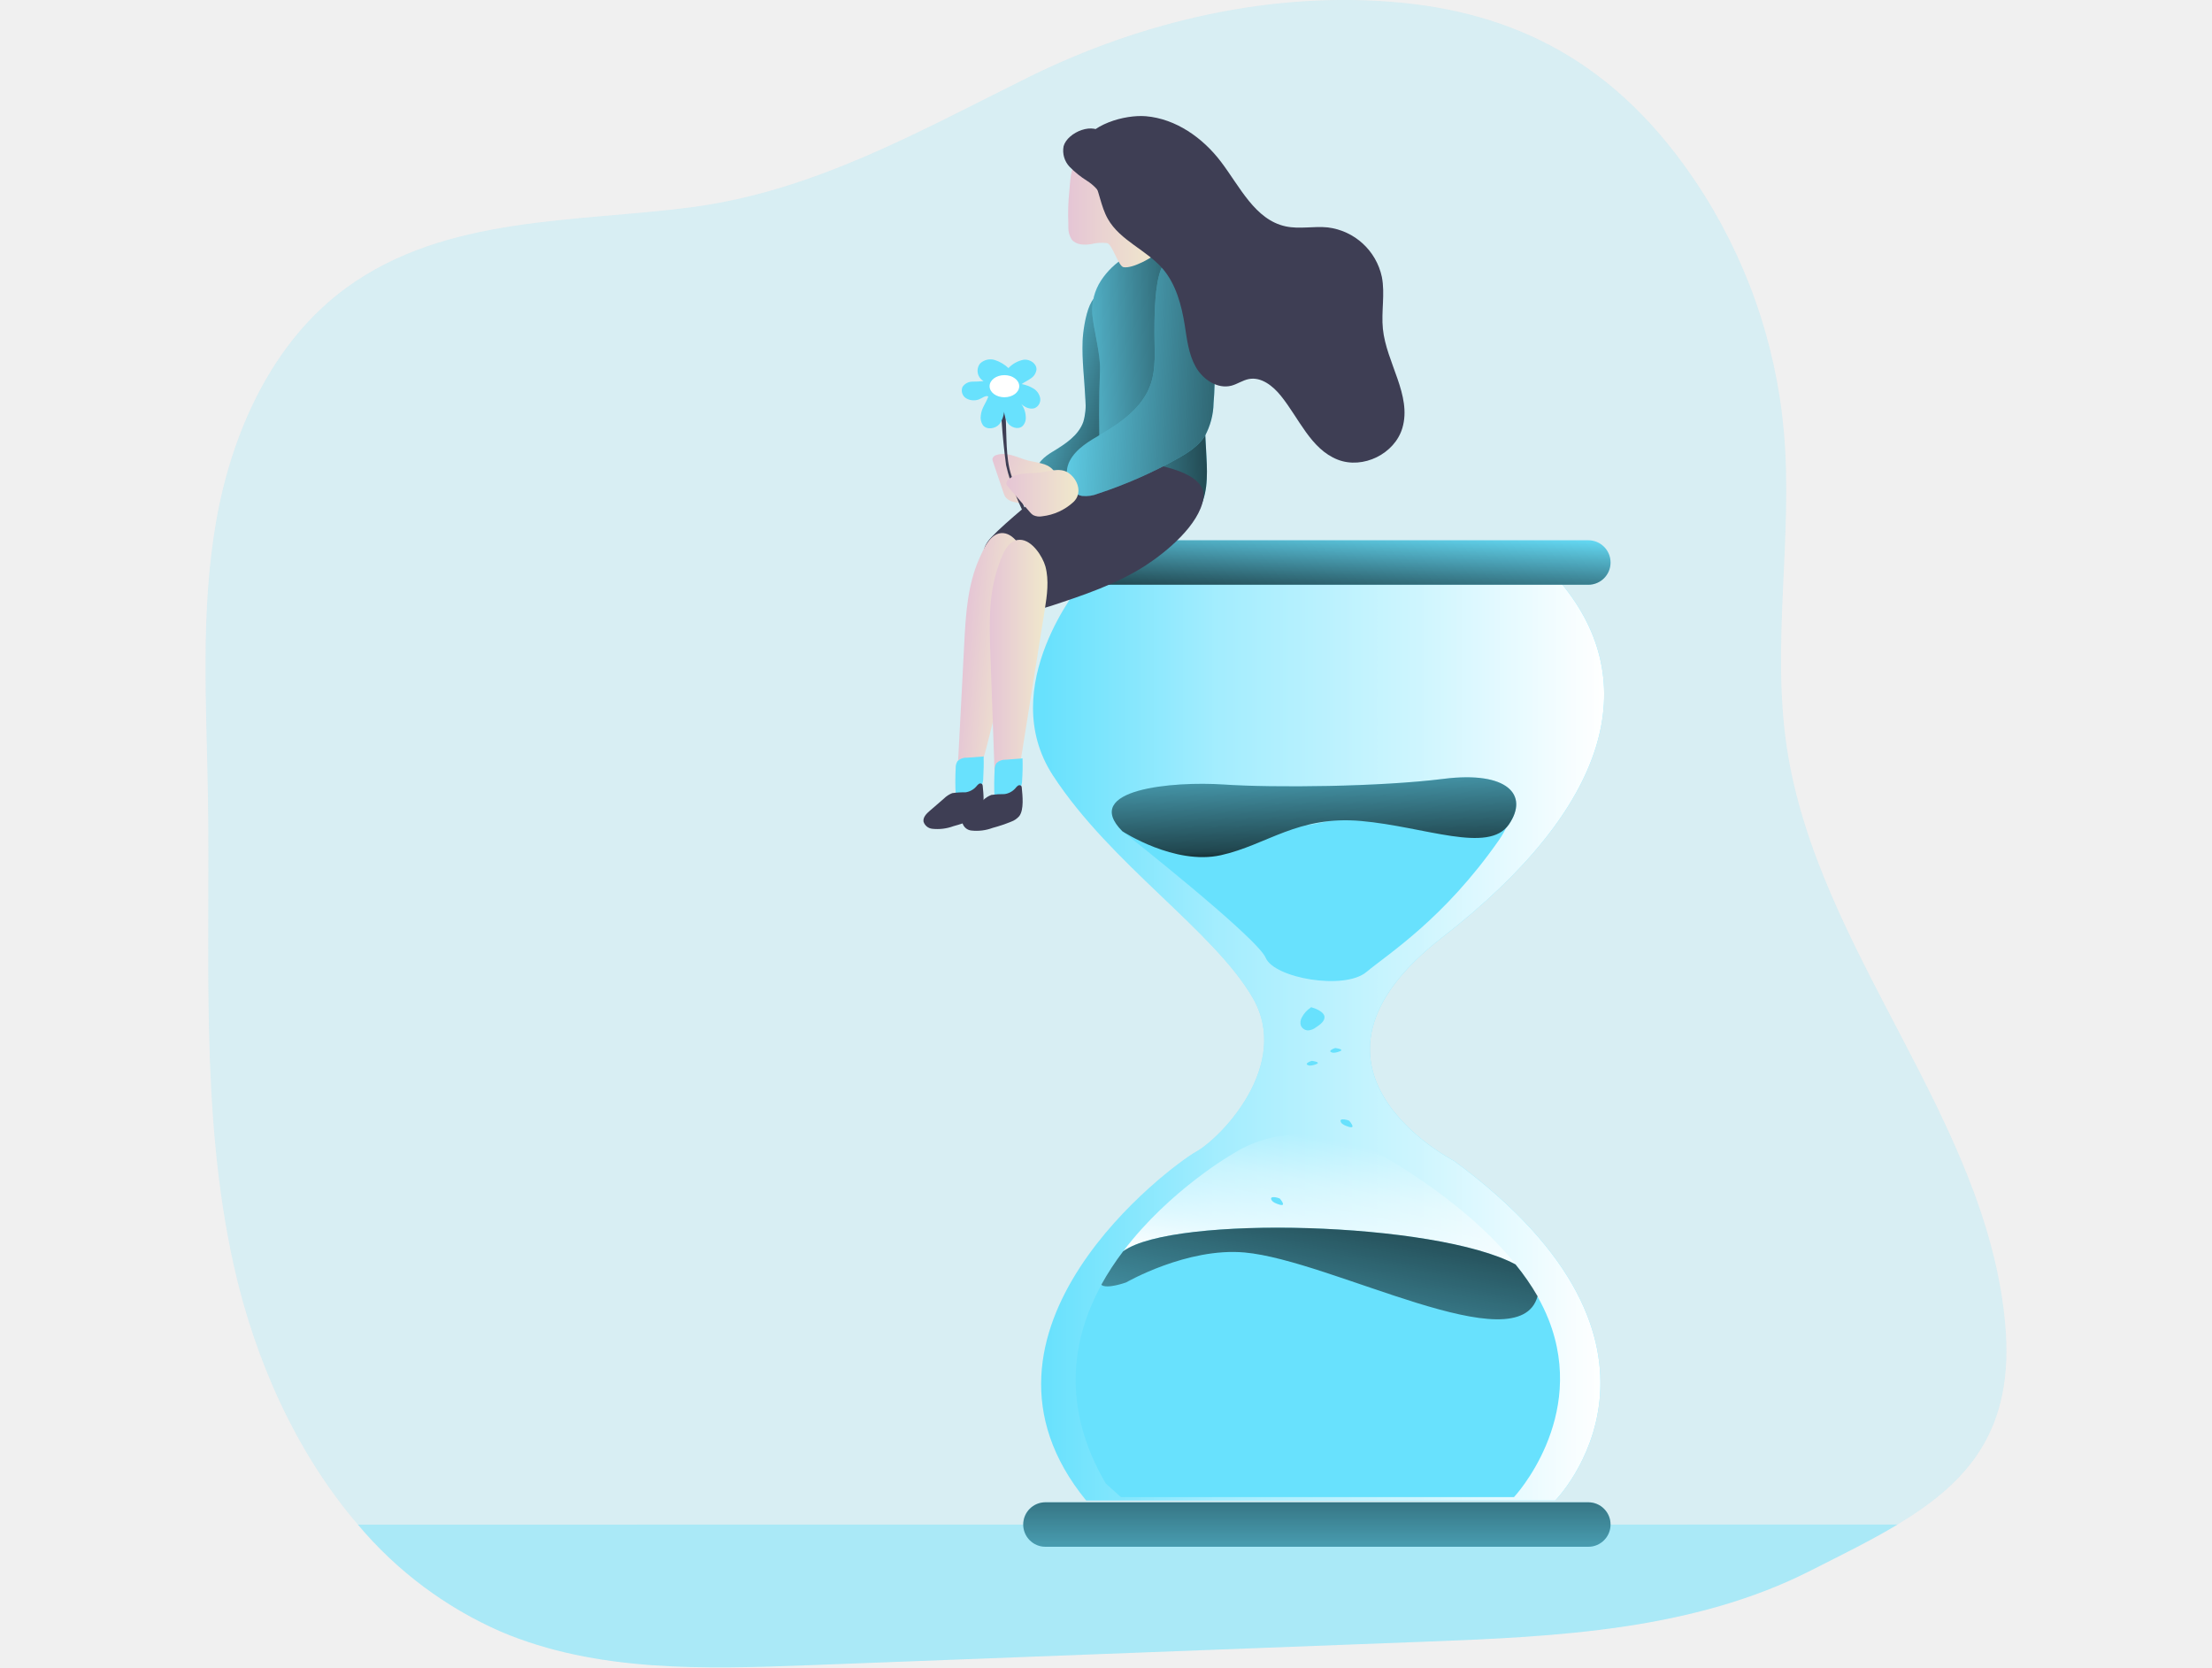
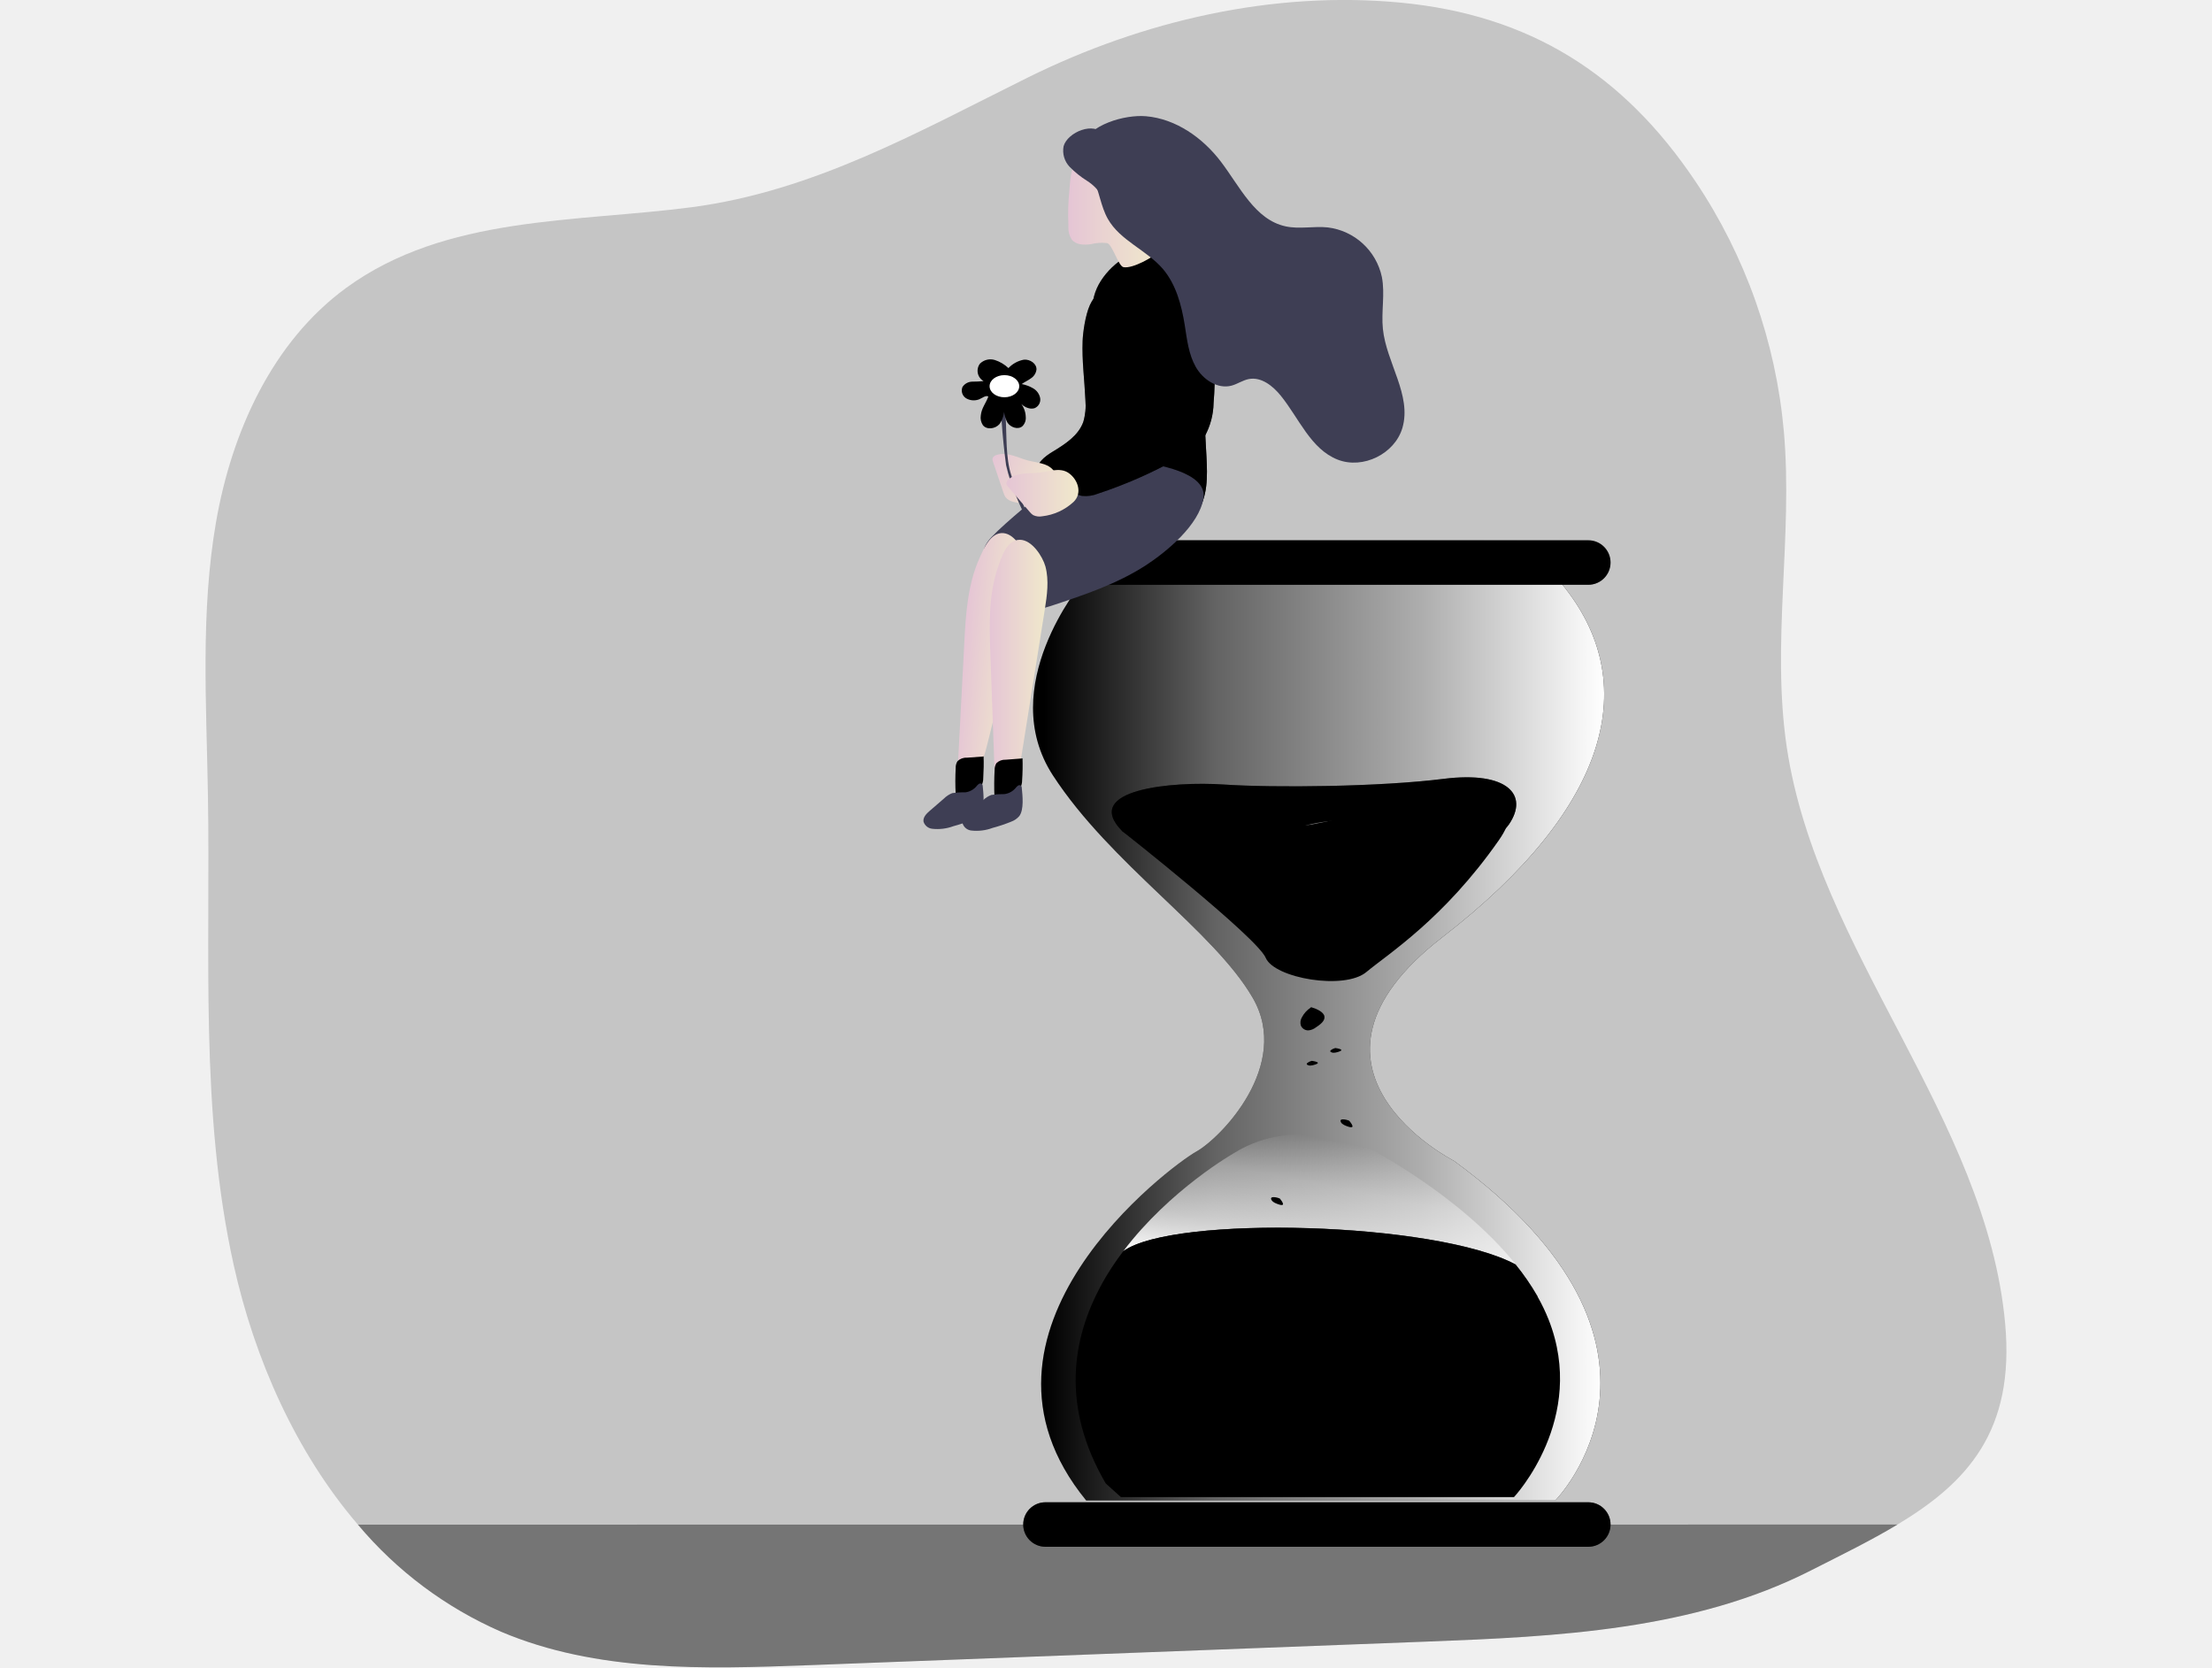
<svg xmlns="http://www.w3.org/2000/svg" xmlns:xlink="http://www.w3.org/1999/xlink" id="Layer_1" data-name="Layer 1" viewBox="0 0 411.75 381.17" width="406" height="306" class="illustration styles_illustrationTablet__1DWOa">
  <defs>
    <linearGradient id="linear-gradient" x1="232.44" y1="110.89" x2="196.04" y2="99.3" gradientUnits="userSpaceOnUse">
      <stop offset="0.01" />
      <stop offset="0.13" stop-opacity="0.69" />
      <stop offset="1" stop-opacity="0" />
    </linearGradient>
    <linearGradient id="linear-gradient-2" x1="-274.66" y1="789.08" x2="-258.14" y2="789.08" gradientTransform="translate(743.22 -506.79) rotate(21.98)" gradientUnits="userSpaceOnUse">
      <stop offset="0" stop-color="#e5c5d5" />
      <stop offset="0.42" stop-color="#ead4d1" />
      <stop offset="1" stop-color="#f0e9cb" />
    </linearGradient>
    <linearGradient id="linear-gradient-3" x1="203.24" y1="253.45" x2="333.82" y2="253.45" gradientUnits="userSpaceOnUse">
      <stop offset="0.02" stop-color="#fff" stop-opacity="0" />
      <stop offset="0.32" stop-color="#fff" stop-opacity="0.39" />
      <stop offset="0.68" stop-color="#fff" stop-opacity="0.68" />
      <stop offset="1" stop-color="#fff" />
    </linearGradient>
    <linearGradient id="linear-gradient-4" x1="253.56" y1="138.98" x2="254.56" y2="119.39" xlink:href="#linear-gradient" />
    <linearGradient id="linear-gradient-5" x1="254.09" y1="324.67" x2="254.09" y2="371.59" xlink:href="#linear-gradient" />
    <linearGradient id="linear-gradient-6" x1="274.16" y1="275.81" x2="267.27" y2="310.12" xlink:href="#linear-gradient-3" />
    <linearGradient id="linear-gradient-7" x1="274.94" y1="279.5" x2="259.73" y2="355.23" xlink:href="#linear-gradient" />
    <linearGradient id="linear-gradient-8" x1="267.93" y1="213.85" x2="266.76" y2="178.03" xlink:href="#linear-gradient" />
    <linearGradient id="linear-gradient-9" x1="248.93" y1="100.35" x2="204.75" y2="102.01" xlink:href="#linear-gradient" />
    <linearGradient id="linear-gradient-10" x1="211.27" y1="63" x2="232.16" y2="63" gradientTransform="matrix(1, 0, 0, 1, 0, 0)" xlink:href="#linear-gradient-2" />
    <linearGradient id="linear-gradient-11" x1="263.45" y1="103.71" x2="204.54" y2="100.73" xlink:href="#linear-gradient" />
    <linearGradient id="linear-gradient-12" x1="58.11" y1="296.69" x2="71.3" y2="296.69" gradientTransform="translate(155.1 -134.92) rotate(5.01)" xlink:href="#linear-gradient-2" />
    <linearGradient id="linear-gradient-13" x1="193.35" y1="167.94" x2="206.55" y2="167.94" gradientTransform="matrix(1, 0, 0, 1, 0, 0)" xlink:href="#linear-gradient-2" />
    <linearGradient id="linear-gradient-14" x1="197.12" y1="128.1" x2="213.65" y2="128.1" gradientTransform="matrix(1, 0, 0, 1, 0, 0)" xlink:href="#linear-gradient-2" />
  </defs>
-   <path d="M400.88,363.85c-6,3.62-12.74,6.92-19.77,10.48C354.28,388,323,389.48,293.47,390.6L152.06,396c-23.82.9-48.53,1.65-70.46-7.66a89.36,89.36,0,0,1-32.71-24.47C34.7,347.33,25.26,326,20.5,304.57c-7.78-35.06-5.31-71.44-5.9-107.34-.34-20.91-1.73-42,1.86-62.61S29.32,93.47,46.21,81.13c22.71-16.58,52.45-14.95,79-18.44,28-3.68,52-17.35,76.95-29.7,26.14-12.92,55.91-19.84,85.11-17.07,29.52,2.82,50.92,16.26,67.46,40.93a122,122,0,0,1,20.17,57.06c2.13,24-2.89,48.38.67,72.23,7,46.73,45.64,84.69,49.93,131.75C427.75,342.46,416.85,354.24,400.88,363.85Z" transform="translate(-14.05 -15.32)" fill="#68e1fd" opacity="0.18" style="isolation: isolate;" />
-   <path d="M400.88,363.85c-6,3.62-12.74,6.92-19.77,10.48C354.28,388,323,389.48,293.47,390.6L152.06,396c-23.82.9-48.53,1.65-70.46-7.66a89.36,89.36,0,0,1-32.71-24.47Z" transform="translate(-14.05 -15.32)" fill="#68e1fd" opacity="0.41" />
-   <path d="M214.58,93.24c-.18,4.52.44,9,.64,13.55a13.36,13.36,0,0,1-.49,5c-1.12,3.12-4.16,5.07-7,6.79-1.8,1.09-3.85,2.65-3.6,4.75a3.75,3.75,0,0,0,3.4,2.94,10.2,10.2,0,0,0,4.71-.92,21.68,21.68,0,0,0,8.1-4.78c4.53-4.71,4.68-12,4.34-18.53-.29-5.48-.76-11.5-3.54-16.38C216.66,77.86,214.74,89.33,214.58,93.24Z" transform="translate(-14.05 -15.32)" fill="#68e1fd" />
+   <path d="M400.88,363.85c-6,3.62-12.74,6.92-19.77,10.48C354.28,388,323,389.48,293.47,390.6L152.06,396c-23.82.9-48.53,1.65-70.46-7.66a89.36,89.36,0,0,1-32.71-24.47C34.7,347.33,25.26,326,20.5,304.57c-7.78-35.06-5.31-71.44-5.9-107.34-.34-20.91-1.73-42,1.86-62.61S29.32,93.47,46.21,81.13c22.71-16.58,52.45-14.95,79-18.44,28-3.68,52-17.35,76.95-29.7,26.14-12.92,55.91-19.84,85.11-17.07,29.52,2.82,50.92,16.26,67.46,40.93a122,122,0,0,1,20.17,57.06c2.13,24-2.89,48.38.67,72.23,7,46.73,45.64,84.69,49.93,131.75C427.75,342.46,416.85,354.24,400.88,363.85Z" transform="translate(-14.05 -15.32)" fill="currentColor" opacity="0.18" style="isolation: isolate;" />
+   <path d="M400.88,363.85c-6,3.62-12.74,6.92-19.77,10.48C354.28,388,323,389.48,293.47,390.6L152.06,396c-23.82.9-48.53,1.65-70.46-7.66a89.36,89.36,0,0,1-32.71-24.47Z" transform="translate(-14.05 -15.32)" fill="currentColor" opacity="0.41" />
+   <path d="M214.58,93.24c-.18,4.52.44,9,.64,13.55a13.36,13.36,0,0,1-.49,5c-1.12,3.12-4.16,5.07-7,6.79-1.8,1.09-3.85,2.65-3.6,4.75a3.75,3.75,0,0,0,3.4,2.94,10.2,10.2,0,0,0,4.71-.92,21.68,21.68,0,0,0,8.1-4.78c4.53-4.71,4.68-12,4.34-18.53-.29-5.48-.76-11.5-3.54-16.38C216.66,77.86,214.74,89.33,214.58,93.24Z" transform="translate(-14.05 -15.32)" fill="currentColor" />
  <path d="M214.58,93.24c-.18,4.52.44,9,.64,13.55a13.36,13.36,0,0,1-.49,5c-1.12,3.12-4.16,5.07-7,6.79-1.8,1.09-3.85,2.65-3.6,4.75a3.75,3.75,0,0,0,3.4,2.94,10.2,10.2,0,0,0,4.71-.92,21.68,21.68,0,0,0,8.1-4.78c4.53-4.71,4.68-12,4.34-18.53-.29-5.48-.76-11.5-3.54-16.38C216.66,77.86,214.74,89.33,214.58,93.24Z" transform="translate(-14.05 -15.32)" fill="url(#linear-gradient)" />
  <path d="M201.22,120.34c-2.07-.72-4.27-1.7-6.34-1a1.26,1.26,0,0,0-.89.75,1.42,1.42,0,0,0,.11.81l2.4,7.11a3.91,3.91,0,0,0,.47,1,3.26,3.26,0,0,0,1.83,1.05,12.71,12.71,0,0,0,7.9-.37c2.62-1,2.85-4.22,1.46-6.48S203.62,121.17,201.22,120.34Z" transform="translate(-14.05 -15.32)" fill="url(#linear-gradient-2)" />
  <path d="M196.34,107.49c.68.17.42.57.49,1.26.47,4.38.07,9.31,1,13.6s3.79,8.09,4.32,12.47c-2.11-4.32-4-8.42-5.07-13.16C196.89,120.49,195.31,107.49,196.34,107.49Z" transform="translate(-14.05 -15.32)" fill="#3e3e54" />
-   <path d="M214.41,148.54s-19.86,23.72-6.62,44.05,36.73,35.45,45.67,50.83-7.28,32.06-12.91,35.18-56.92,40.93-25.15,79.76H322.63s34.75-35.18-23.17-77.67c0,0-41.37-21.11-2.65-51.09s45.67-58.52,27.31-80.8Z" transform="translate(-14.05 -15.32)" fill="#68e1fd" />
+   <path d="M214.41,148.54s-19.86,23.72-6.62,44.05,36.73,35.45,45.67,50.83-7.28,32.06-12.91,35.18-56.92,40.93-25.15,79.76H322.63s34.75-35.18-23.17-77.67c0,0-41.37-21.11-2.65-51.09s45.67-58.52,27.31-80.8Z" transform="translate(-14.05 -15.32)" fill="currentColor" />
  <path d="M214.41,148.54s-19.86,23.72-6.62,44.05,36.73,35.45,45.67,50.83-7.28,32.06-12.91,35.18-56.92,40.93-25.15,79.76H322.63s34.75-35.18-23.17-77.67c0,0-41.37-21.11-2.65-51.09s45.67-58.52,27.31-80.8Z" transform="translate(-14.05 -15.32)" fill="url(#linear-gradient-3)" />
-   <rect x="186.95" y="123.51" width="134.28" height="10.17" rx="5.08" fill="#68e1fd" />
-   <rect x="186.95" y="343.44" width="134.28" height="10.17" rx="5.08" fill="#68e1fd" />
+   <rect x="186.95" y="123.51" width="134.28" height="10.17" rx="5.08" fill="currentColor" />
+   <rect x="186.95" y="343.44" width="134.28" height="10.17" rx="5.08" fill="currentColor" />
  <rect x="186.95" y="123.51" width="134.28" height="10.17" rx="5.08" fill="url(#linear-gradient-4)" />
  <rect x="186.95" y="343.44" width="134.28" height="10.17" rx="5.08" fill="url(#linear-gradient-5)" />
  <path d="M313.58,304.35c-18.17-9.7-78.29-11.31-89.7-3,10.65-14.1,25.28-22.4,25.28-22.4,14.4-9,30.78-1.18,30.78-1.18S300.77,288.43,313.58,304.35Z" transform="translate(-14.05 -15.32)" fill="url(#linear-gradient-6)" />
-   <path d="M313.2,357.58H223.34l-3.47-3.12c-10.26-17.56-7.74-33.07-1-45.41a62.46,62.46,0,0,1,5-7.65c11.41-8.36,71.53-6.75,89.7,3a55.07,55.07,0,0,1,5,7.3,41.09,41.09,0,0,1,2.54,5.27C330.07,339.6,313.2,357.58,313.2,357.58Z" transform="translate(-14.05 -15.32)" fill="#68e1fd" />
+   <path d="M313.2,357.58H223.34l-3.47-3.12c-10.26-17.56-7.74-33.07-1-45.41a62.46,62.46,0,0,1,5-7.65c11.41-8.36,71.53-6.75,89.7,3a55.07,55.07,0,0,1,5,7.3,41.09,41.09,0,0,1,2.54,5.27C330.07,339.6,313.2,357.58,313.2,357.58Z" transform="translate(-14.05 -15.32)" fill="currentColor" />
  <path d="M318.6,311.65c-4.29,15.62-47.07-8.21-67-10-13.16-1.17-27.06,6.84-27.06,6.84s-4.49,1.63-5.69.54a62.46,62.46,0,0,1,5-7.65c11.41-8.36,71.53-6.75,89.7,3A55.07,55.07,0,0,1,318.6,311.65Z" transform="translate(-14.05 -15.32)" fill="url(#linear-gradient-7)" />
-   <path d="M223.67,205.36s30.78,24.24,32.77,28.93,18,7.43,23,3.26,17.7-12.12,30.28-30.11-28.79-6.25-42.69-3.64S229.3,189.46,223.67,205.36Z" transform="translate(-14.05 -15.32)" fill="#68e1fd" />
-   <path d="M223.67,205.36s11.92,7.82,22.51,5.47,17.54-9.12,32.1-7.82,29.12,7.56,33.76.79-.33-12.26-14.9-10.43-38.72,2.08-50.3,1.3S214.08,195.72,223.67,205.36Z" transform="translate(-14.05 -15.32)" fill="#68e1fd" />
+   <path d="M223.67,205.36s30.78,24.24,32.77,28.93,18,7.43,23,3.26,17.7-12.12,30.28-30.11-28.79-6.25-42.69-3.64S229.3,189.46,223.67,205.36Z" transform="translate(-14.05 -15.32)" fill="currentColor" />
+   <path d="M223.67,205.36s11.92,7.82,22.51,5.47,17.54-9.12,32.1-7.82,29.12,7.56,33.76.79-.33-12.26-14.9-10.43-38.72,2.08-50.3,1.3S214.08,195.72,223.67,205.36Z" transform="translate(-14.05 -15.32)" fill="currentColor" />
  <path d="M223.67,205.36s11.92,7.82,22.51,5.47,17.54-9.12,32.1-7.82,29.12,7.56,33.76.79-.33-12.26-14.9-10.43-38.72,2.08-50.3,1.3S214.08,195.72,223.67,205.36Z" transform="translate(-14.05 -15.32)" fill="url(#linear-gradient-8)" />
-   <path d="M266.71,245.68a5.9,5.9,0,0,0-2,2.22,2.32,2.32,0,0,0-.24,1.86,1.82,1.82,0,0,0,1.73,1.12,3.28,3.28,0,0,0,1.72-.69c1-.65,2.1-1.48,1.95-2.49s-1.71-1.73-3.05-2.13" transform="translate(-14.05 -15.32)" fill="#68e1fd" />
-   <path d="M272.29,254.93a2.59,2.59,0,0,0-.93.45c-.14.12-.22.25-.11.38a1.17,1.17,0,0,0,.79.23,3.49,3.49,0,0,0,.79-.14c.46-.14,1-.31.89-.51s-.78-.35-1.39-.43" transform="translate(-14.05 -15.32)" fill="#68e1fd" />
-   <path d="M266.91,257.86a2.59,2.59,0,0,0-.93.45c-.14.12-.21.26-.11.38a1.17,1.17,0,0,0,.79.23,3,3,0,0,0,.79-.14c.46-.13,1-.3.9-.51s-.79-.35-1.4-.43" transform="translate(-14.05 -15.32)" fill="#68e1fd" />
-   <path d="M275.46,271.51a3.63,3.63,0,0,0-1.37-.29c-.26,0-.49.06-.55.25a1,1,0,0,0,.44.79,3.13,3.13,0,0,0,.86.46c.57.22,1.21.44,1.4.21s-.28-.89-.73-1.42" transform="translate(-14.05 -15.32)" fill="#68e1fd" />
-   <path d="M259.58,289.29a3.62,3.62,0,0,0-1.36-.29c-.27,0-.5.07-.55.25s.1.52.43.79a3,3,0,0,0,.87.46c.56.22,1.21.44,1.39.21s-.28-.89-.72-1.42" transform="translate(-14.05 -15.32)" fill="#68e1fd" />
-   <path d="M216.78,87a12.51,12.51,0,0,1,2-7.53,17.26,17.26,0,0,1,5.67-5.41,6.81,6.81,0,0,1,4.29-1.28c1.27.16,5.67-4.62,6.7-3.86,2.9,2.15,2.32,10.1,4.78,12.75a79.07,79.07,0,0,1,1.2,10.76l1.47,27.26c.24,4.51.36,9.42-2.34,13a153.67,153.67,0,0,1-19.8-8.82,3.36,3.36,0,0,1-2.19-3.68c-.27-6.78-.27-13.58,0-20.36C218.68,96.19,217.08,90.64,216.78,87Z" transform="translate(-14.05 -15.32)" fill="#68e1fd" />
+   <path d="M266.71,245.68a5.9,5.9,0,0,0-2,2.22,2.32,2.32,0,0,0-.24,1.86,1.82,1.82,0,0,0,1.73,1.12,3.28,3.28,0,0,0,1.72-.69c1-.65,2.1-1.48,1.95-2.49s-1.71-1.73-3.05-2.13" transform="translate(-14.05 -15.32)" fill="currentColor" />
+   <path d="M272.29,254.93a2.59,2.59,0,0,0-.93.45c-.14.12-.22.25-.11.38a1.17,1.17,0,0,0,.79.23,3.49,3.49,0,0,0,.79-.14c.46-.14,1-.31.89-.51s-.78-.35-1.39-.43" transform="translate(-14.05 -15.32)" fill="currentColor" />
+   <path d="M266.91,257.86a2.59,2.59,0,0,0-.93.45c-.14.12-.21.26-.11.38a1.17,1.17,0,0,0,.79.23,3,3,0,0,0,.79-.14c.46-.13,1-.3.9-.51s-.79-.35-1.4-.43" transform="translate(-14.05 -15.32)" fill="currentColor" />
+   <path d="M275.46,271.51a3.63,3.63,0,0,0-1.37-.29c-.26,0-.49.06-.55.25a1,1,0,0,0,.44.79,3.13,3.13,0,0,0,.86.46c.57.22,1.21.44,1.4.21s-.28-.89-.73-1.42" transform="translate(-14.05 -15.32)" fill="currentColor" />
+   <path d="M259.58,289.29a3.62,3.62,0,0,0-1.36-.29c-.27,0-.5.07-.55.25s.1.52.43.79a3,3,0,0,0,.87.46c.56.22,1.21.44,1.39.21s-.28-.89-.72-1.42" transform="translate(-14.05 -15.32)" fill="currentColor" />
+   <path d="M216.78,87a12.51,12.51,0,0,1,2-7.53,17.26,17.26,0,0,1,5.67-5.41,6.81,6.81,0,0,1,4.29-1.28c1.27.16,5.67-4.62,6.7-3.86,2.9,2.15,2.32,10.1,4.78,12.75a79.07,79.07,0,0,1,1.2,10.76l1.47,27.26c.24,4.51.36,9.42-2.34,13a153.67,153.67,0,0,1-19.8-8.82,3.36,3.36,0,0,1-2.19-3.68c-.27-6.78-.27-13.58,0-20.36C218.68,96.19,217.08,90.64,216.78,87Z" transform="translate(-14.05 -15.32)" fill="currentColor" />
  <path d="M216.78,87a12.51,12.51,0,0,1,2-7.53,17.26,17.26,0,0,1,5.67-5.41,6.81,6.81,0,0,1,4.29-1.28c1.27.16,5.67-4.62,6.7-3.86,2.9,2.15,2.32,10.1,4.78,12.75a79.07,79.07,0,0,1,1.2,10.76l1.47,27.26c.24,4.51.36,9.42-2.34,13a153.67,153.67,0,0,1-19.8-8.82,3.36,3.36,0,0,1-2.19-3.68c-.27-6.78-.27-13.58,0-20.36C218.68,96.19,217.08,90.64,216.78,87Z" transform="translate(-14.05 -15.32)" fill="url(#linear-gradient-9)" />
  <path d="M211.32,66.53l0,.78a4.89,4.89,0,0,0,.77,2.77c1,1.24,2.82,1.29,4.37,1.06a10.29,10.29,0,0,1,3.7-.25c1.23.27,2.59,5.31,3.77,5.51,2.15.37,6.71-2.27,8.19-3.6.15-.13-1.57-4-1.51-4.21a1.3,1.3,0,0,0,0-.62l-2.4-11.16a10.67,10.67,0,0,0-1.69-4.44,7.15,7.15,0,0,0-2.63-2c-3.39-1.55-8.36-1-10.84,2.08-1.31,1.63-1.29,4.46-1.5,6.46A50.73,50.73,0,0,0,211.32,66.53Z" transform="translate(-14.05 -15.32)" fill="url(#linear-gradient-10)" />
  <path d="M229,144.58c-6.62,4.27-14.18,6.79-21.65,9.26-1.84.61-4,1.19-5.63.21a6.24,6.24,0,0,1-2.11-2.56c-2.94-5.58-10.29-7.24-6.68-12.41,1.53-2.2,10.2-9.41,12.34-11,4.24-3.15,8.68-6.39,13.89-7.26a25.71,25.71,0,0,1,7.38,0c4.73.57,16.66,2.39,15.66,8.46S233.79,141.46,229,144.58Z" transform="translate(-14.05 -15.32)" fill="#3e3e54" />
-   <path d="M231,91.52c0,4,.42,8-.9,11.76-1.77,5-6.39,8.43-11,11.13-2.85,1.68-5.94,3.37-7.47,6.29s-.45,7.44,2.8,8a7.68,7.68,0,0,0,3.71-.54,103.57,103.57,0,0,0,18.15-8c2.37-1.34,4.77-2.85,6.23-5.14a16.38,16.38,0,0,0,2-7.55,75.53,75.53,0,0,0-.5-17A37.13,37.13,0,0,0,238.9,78C231,67.3,231,85.62,231,91.52Z" transform="translate(-14.05 -15.32)" fill="#68e1fd" />
+   <path d="M231,91.52c0,4,.42,8-.9,11.76-1.77,5-6.39,8.43-11,11.13-2.85,1.68-5.94,3.37-7.47,6.29s-.45,7.44,2.8,8a7.68,7.68,0,0,0,3.71-.54,103.57,103.57,0,0,0,18.15-8c2.37-1.34,4.77-2.85,6.23-5.14a16.38,16.38,0,0,0,2-7.55,75.53,75.53,0,0,0-.5-17A37.13,37.13,0,0,0,238.9,78C231,67.3,231,85.62,231,91.52Z" transform="translate(-14.05 -15.32)" fill="currentColor" />
  <path d="M231,91.52c0,4,.42,8-.9,11.76-1.77,5-6.39,8.43-11,11.13-2.85,1.68-5.94,3.37-7.47,6.29s-.45,7.44,2.8,8a7.68,7.68,0,0,0,3.71-.54,103.57,103.57,0,0,0,18.15-8c2.37-1.34,4.77-2.85,6.23-5.14a16.38,16.38,0,0,0,2-7.55,75.53,75.53,0,0,0-.5-17A37.13,37.13,0,0,0,238.9,78C231,67.3,231,85.62,231,91.52Z" transform="translate(-14.05 -15.32)" fill="url(#linear-gradient-11)" />
  <path d="M187.53,162.19l-1.71,32.73c4-.25,5.82-4.89,6.78-8.72q4.08-16.3,8.17-32.6c.8-3.22,1.62-6.57,1-9.83-.44-2.31-2.52-6.32-5.29-6.57-2.95-.26-4.5,3.53-5.52,5.81C188.29,149,187.86,155.75,187.53,162.19Z" transform="translate(-14.05 -15.32)" fill="url(#linear-gradient-12)" />
  <path d="M193.48,164.4l1.16,32.75c3.91-.6,5.36-5.38,6-9.28q2.64-16.59,5.29-33.19c.52-3.28,1-6.68.14-9.88-.64-2.26-3.06-6.07-5.84-6.08-3,0-4.17,3.9-5,6.27C193.09,151.16,193.25,158,193.48,164.4Z" transform="translate(-14.05 -15.32)" fill="url(#linear-gradient-13)" />
-   <path d="M191.82,188.27l-3.72.27a2.83,2.83,0,0,0-2.11.77,2.69,2.69,0,0,0-.43,1.58c-.1,2-.12,4,0,5.92a.49.49,0,0,0,0,.24.52.52,0,0,0,.47.18,8.44,8.44,0,0,0,4.06-1.08,3.38,3.38,0,0,0,1.32-1.1,3.79,3.79,0,0,0,.45-1.86c.1-1.67.14-3.35.08-5Z" transform="translate(-14.05 -15.32)" fill="#68e1fd" />
+   <path d="M191.82,188.27l-3.72.27a2.83,2.83,0,0,0-2.11.77,2.69,2.69,0,0,0-.43,1.58c-.1,2-.12,4,0,5.92a.49.49,0,0,0,0,.24.52.52,0,0,0,.47.18,8.44,8.44,0,0,0,4.06-1.08,3.38,3.38,0,0,0,1.32-1.1,3.79,3.79,0,0,0,.45-1.86c.1-1.67.14-3.35.08-5Z" transform="translate(-14.05 -15.32)" fill="currentColor" />
  <path d="M191.74,195a.89.89,0,0,0-.12-.4.59.59,0,0,0-.74-.09,2.61,2.61,0,0,0-.58.57,4,4,0,0,1-2.53,1.38,18.06,18.06,0,0,0-3,.18,5.55,5.55,0,0,0-1.91,1.25l-3.24,2.8c-.76.65-1.59,1.5-1.41,2.49a2.35,2.35,0,0,0,2,1.61,10.6,10.6,0,0,0,4.84-.6,36.37,36.37,0,0,0,4.24-1.42,4.51,4.51,0,0,0,1.88-1.28C192.28,200,191.91,196.75,191.74,195Z" transform="translate(-14.05 -15.32)" fill="#3e3e54" />
-   <path d="M200.75,188.71,197,189a2.87,2.87,0,0,0-2.12.77,2.78,2.78,0,0,0-.42,1.58c-.11,2-.12,4-.05,5.92a.7.7,0,0,0,.05.25.51.51,0,0,0,.46.17,8.34,8.34,0,0,0,4.07-1.08,3.34,3.34,0,0,0,1.32-1.09,4,4,0,0,0,.44-1.86q.17-2.52.09-5Z" transform="translate(-14.05 -15.32)" fill="#68e1fd" />
+   <path d="M200.75,188.71,197,189a2.87,2.87,0,0,0-2.12.77,2.78,2.78,0,0,0-.42,1.58c-.11,2-.12,4-.05,5.92a.7.7,0,0,0,.05.25.51.51,0,0,0,.46.17,8.34,8.34,0,0,0,4.07-1.08,3.34,3.34,0,0,0,1.32-1.09,4,4,0,0,0,.44-1.86q.17-2.52.09-5Z" transform="translate(-14.05 -15.32)" fill="currentColor" />
  <path d="M200.67,195.41a.84.84,0,0,0-.11-.41.59.59,0,0,0-.75-.08,2.37,2.37,0,0,0-.57.57,4,4,0,0,1-2.53,1.37,19.1,19.1,0,0,0-3,.19,5.56,5.56,0,0,0-1.92,1.24l-3.24,2.8c-.75.66-1.58,1.51-1.41,2.49a2.36,2.36,0,0,0,2,1.61,10.49,10.49,0,0,0,4.85-.6,35.16,35.16,0,0,0,4.24-1.42,4.45,4.45,0,0,0,1.87-1.28C201.21,200.4,200.84,197.18,200.67,195.41Z" transform="translate(-14.05 -15.32)" fill="#3e3e54" />
  <path d="M203.93,123.44c-2.18.11-4.59,0-6.25,1.44a1.24,1.24,0,0,0-.55,1,1.41,1.41,0,0,0,.4.71l4.89,5.69a3.66,3.66,0,0,0,.83.79,3.28,3.28,0,0,0,2.08.28,12.62,12.62,0,0,0,7.19-3.3c2-1.91,1.07-5-1.07-6.55S206.47,123.31,203.93,123.44Z" transform="translate(-14.05 -15.32)" fill="url(#linear-gradient-14)" />
  <path d="M229.05,41.89c6.86.59,13,4.93,17.16,10.41C250.54,58,254,65.57,261,67.07c3.15.68,6.44-.09,9.64.24A14.45,14.45,0,0,1,283,78.65c.75,3.89-.17,7.91.23,11.85.79,7.77,6.65,15.16,4.46,22.65-1.74,5.92-9,9.51-14.79,7.25-6.16-2.41-8.83-9.44-13-14.6-1.81-2.25-4.46-4.36-7.3-3.83-1.41.27-2.64,1.16-4,1.52-3.2.83-6.53-1.42-8.16-4.3s-2-6.28-2.51-9.54c-.74-4.6-2-9.32-5-12.85-3.72-4.32-9.77-6.47-12.58-11.43-1.66-2.94-1.95-6.41-3.46-9.4-1.34-2.63-3.91-4-2.78-7.11C216,43.72,224.3,41.49,229.05,41.89Z" transform="translate(-14.05 -15.32)" fill="#3e3e54" />
  <path d="M210.23,48.75a5.36,5.36,0,0,0,1.39,4.72,21.71,21.71,0,0,0,4,3.21,10.33,10.33,0,0,1,3.49,3.68,1.73,1.73,0,0,0,.42.67.54.54,0,0,0,.71,0,.74.74,0,0,0,.14-.46c.2-2.8-.31-5.59-.31-8.39,0-1.9.57-4.32-.57-6C217.31,42.93,211.11,45.54,210.23,48.75Z" transform="translate(-14.05 -15.32)" fill="#3e3e54" />
-   <path d="M191.3,110.29a3.11,3.11,0,0,0,.47,2.22c.9,1.15,2.88.85,3.82-.26a5.82,5.82,0,0,0,1-4.17,7.1,7.1,0,0,0,.8,3.85c.73,1.1,2.41,1.69,3.42.83a2.63,2.63,0,0,0,.77-2.1,5.16,5.16,0,0,0-1.53-3.57,3.9,3.9,0,0,0,2.18,1.55,2.48,2.48,0,0,0,1.35,0,2.11,2.11,0,0,0,1.3-2.27,3.29,3.29,0,0,0-1.57-2.25,8.21,8.21,0,0,0-2.66-1c.67-.48,1.44-.81,2.1-1.3a2.83,2.83,0,0,0,1.28-2c.07-1.38-1.47-2.39-2.85-2.28a6.48,6.48,0,0,0-3.56,1.93,8.14,8.14,0,0,0-3.12-1.85,3.41,3.41,0,0,0-3.38.82,2.7,2.7,0,0,0,.82,4,25.39,25.39,0,0,1-2.62.13,2.71,2.71,0,0,0-2.21,1.22,2.1,2.1,0,0,0,.81,2.57,3.43,3.43,0,0,0,2.84.31c.6-.18,1.72-1.11,2.26-.69C192.45,107.55,191.47,108.59,191.3,110.29Z" transform="translate(-14.05 -15.32)" fill="#68e1fd" />
+   <path d="M191.3,110.29a3.11,3.11,0,0,0,.47,2.22c.9,1.15,2.88.85,3.82-.26a5.82,5.82,0,0,0,1-4.17,7.1,7.1,0,0,0,.8,3.85c.73,1.1,2.41,1.69,3.42.83a2.63,2.63,0,0,0,.77-2.1,5.16,5.16,0,0,0-1.53-3.57,3.9,3.9,0,0,0,2.18,1.55,2.48,2.48,0,0,0,1.35,0,2.11,2.11,0,0,0,1.3-2.27,3.29,3.29,0,0,0-1.57-2.25,8.21,8.21,0,0,0-2.66-1c.67-.48,1.44-.81,2.1-1.3a2.83,2.83,0,0,0,1.28-2c.07-1.38-1.47-2.39-2.85-2.28a6.48,6.48,0,0,0-3.56,1.93,8.14,8.14,0,0,0-3.12-1.85,3.41,3.41,0,0,0-3.38.82,2.7,2.7,0,0,0,.82,4,25.39,25.39,0,0,1-2.62.13,2.71,2.71,0,0,0-2.21,1.22,2.1,2.1,0,0,0,.81,2.57,3.43,3.43,0,0,0,2.84.31c.6-.18,1.72-1.11,2.26-.69C192.45,107.55,191.47,108.59,191.3,110.29Z" transform="translate(-14.05 -15.32)" fill="currentColor" />
  <ellipse cx="182.65" cy="88.29" rx="3.39" ry="2.53" fill="#fff" />
</svg>
